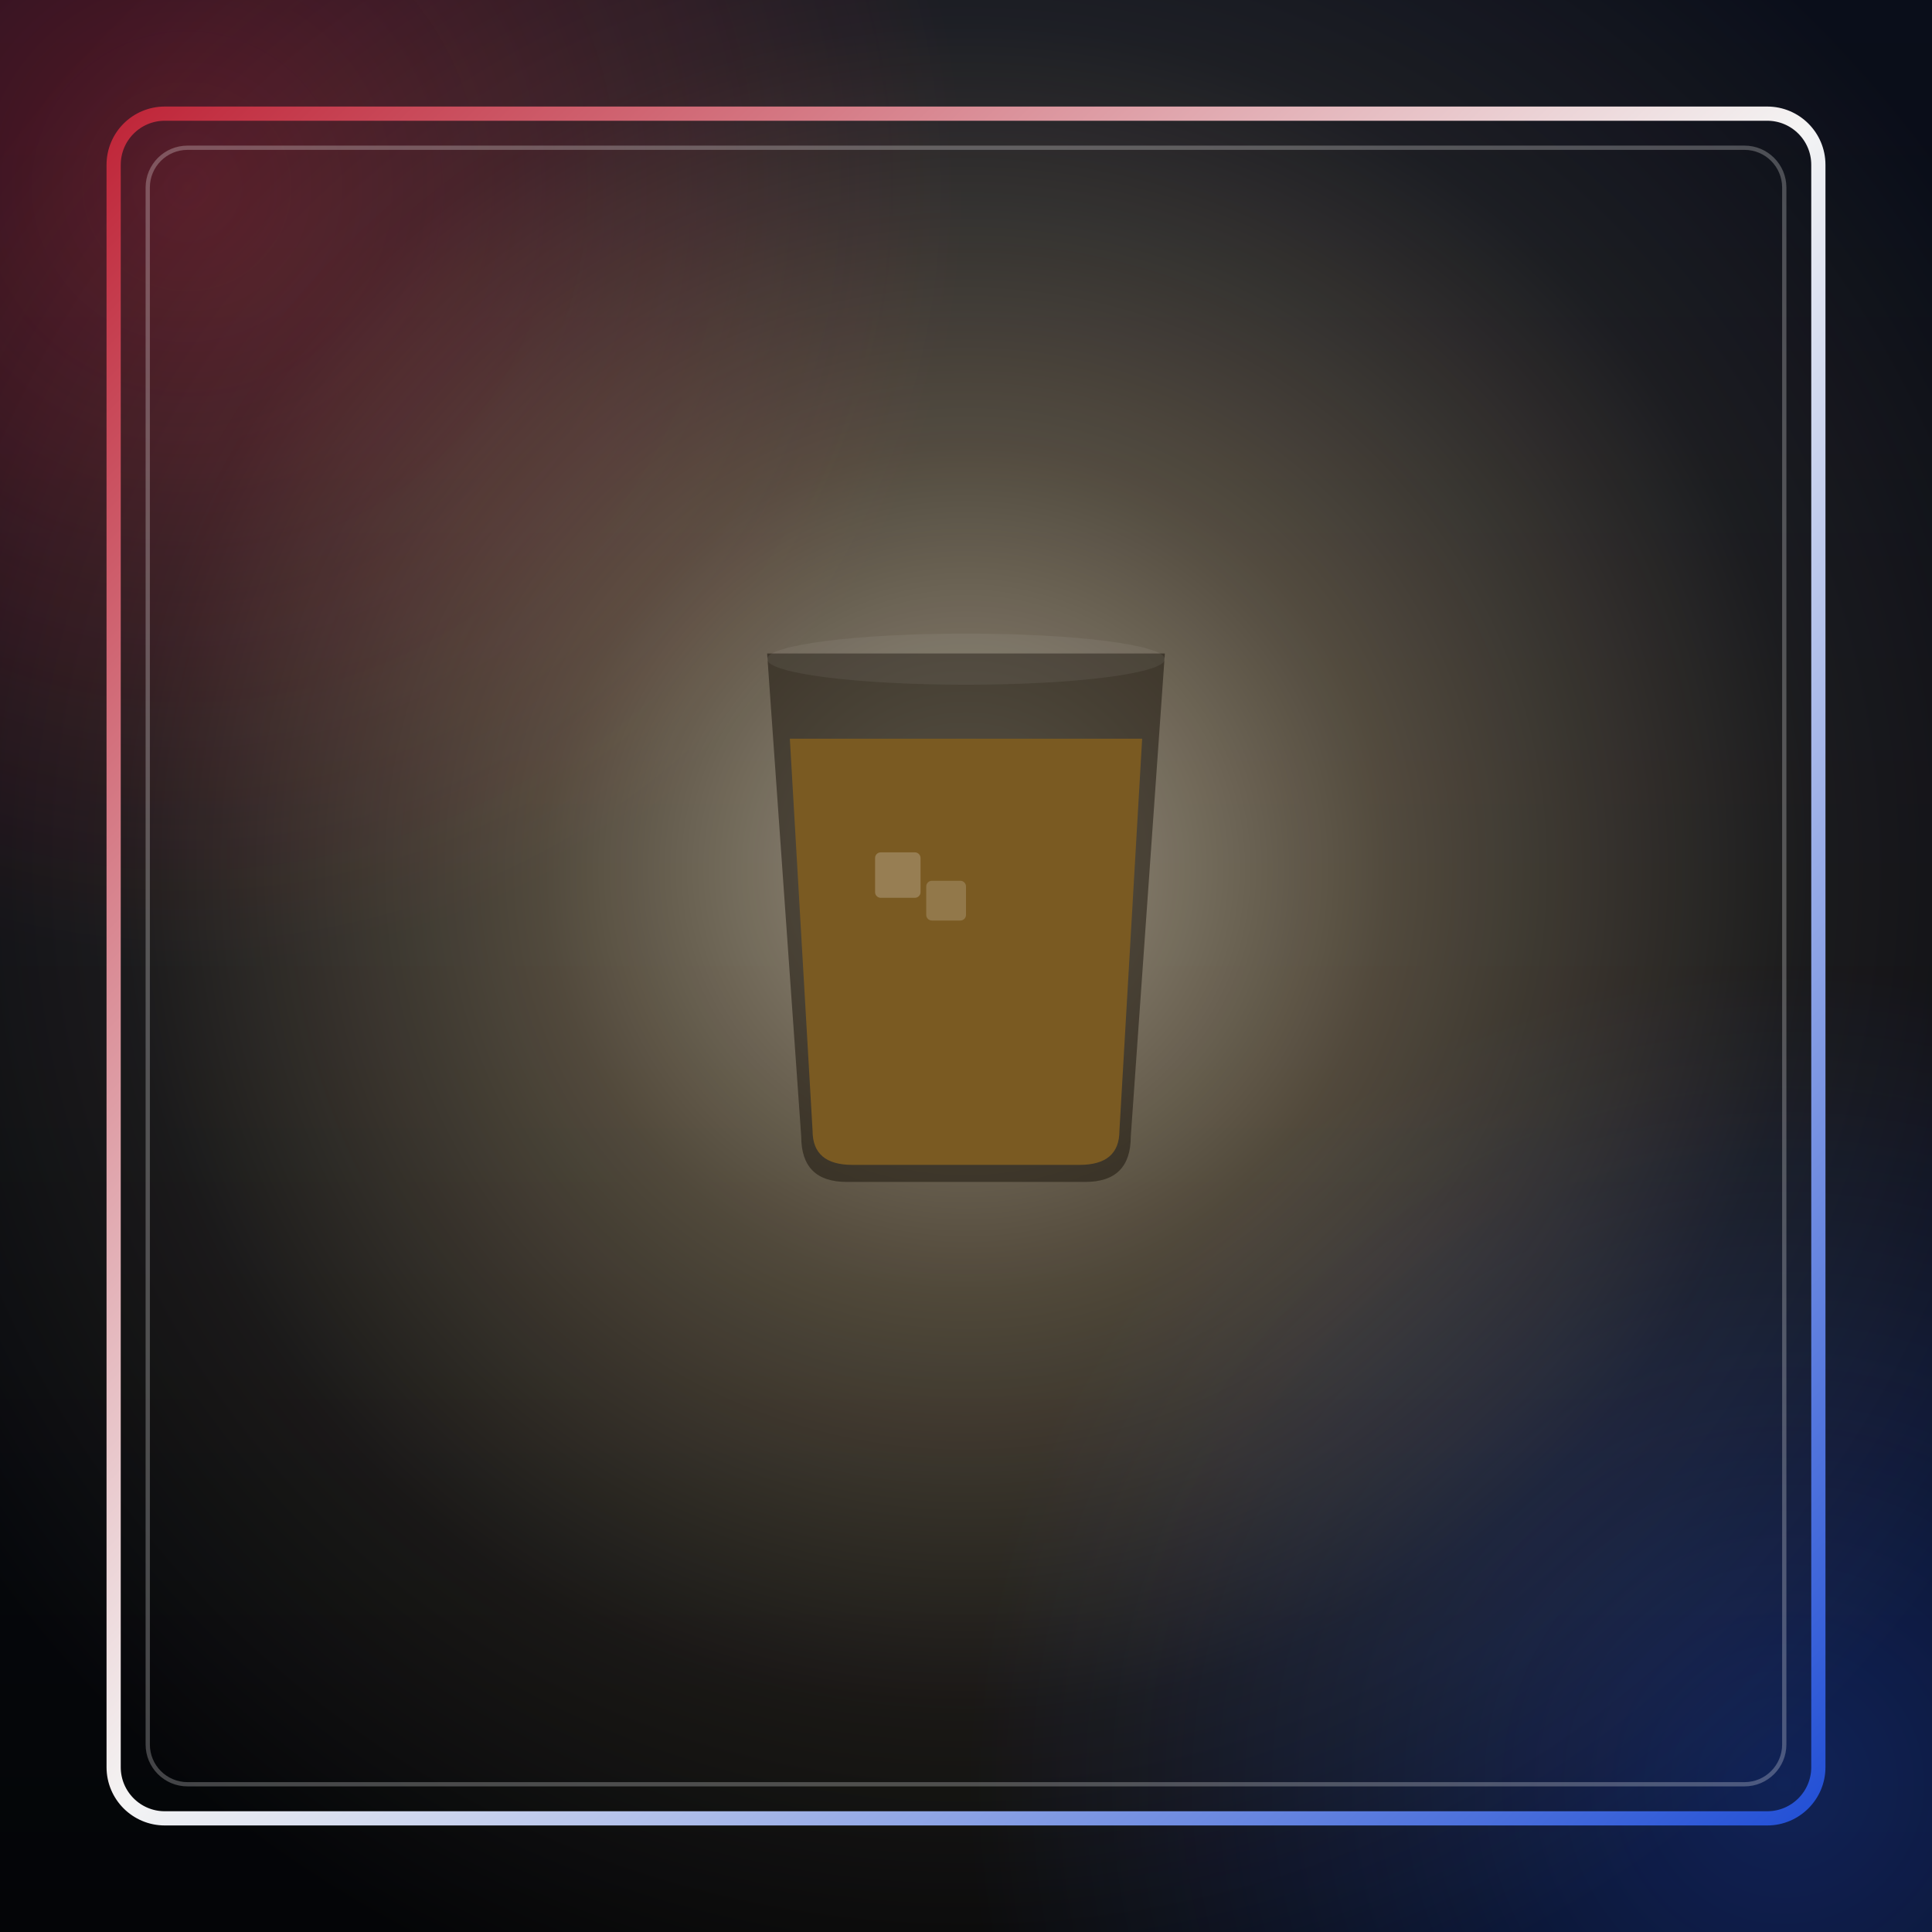
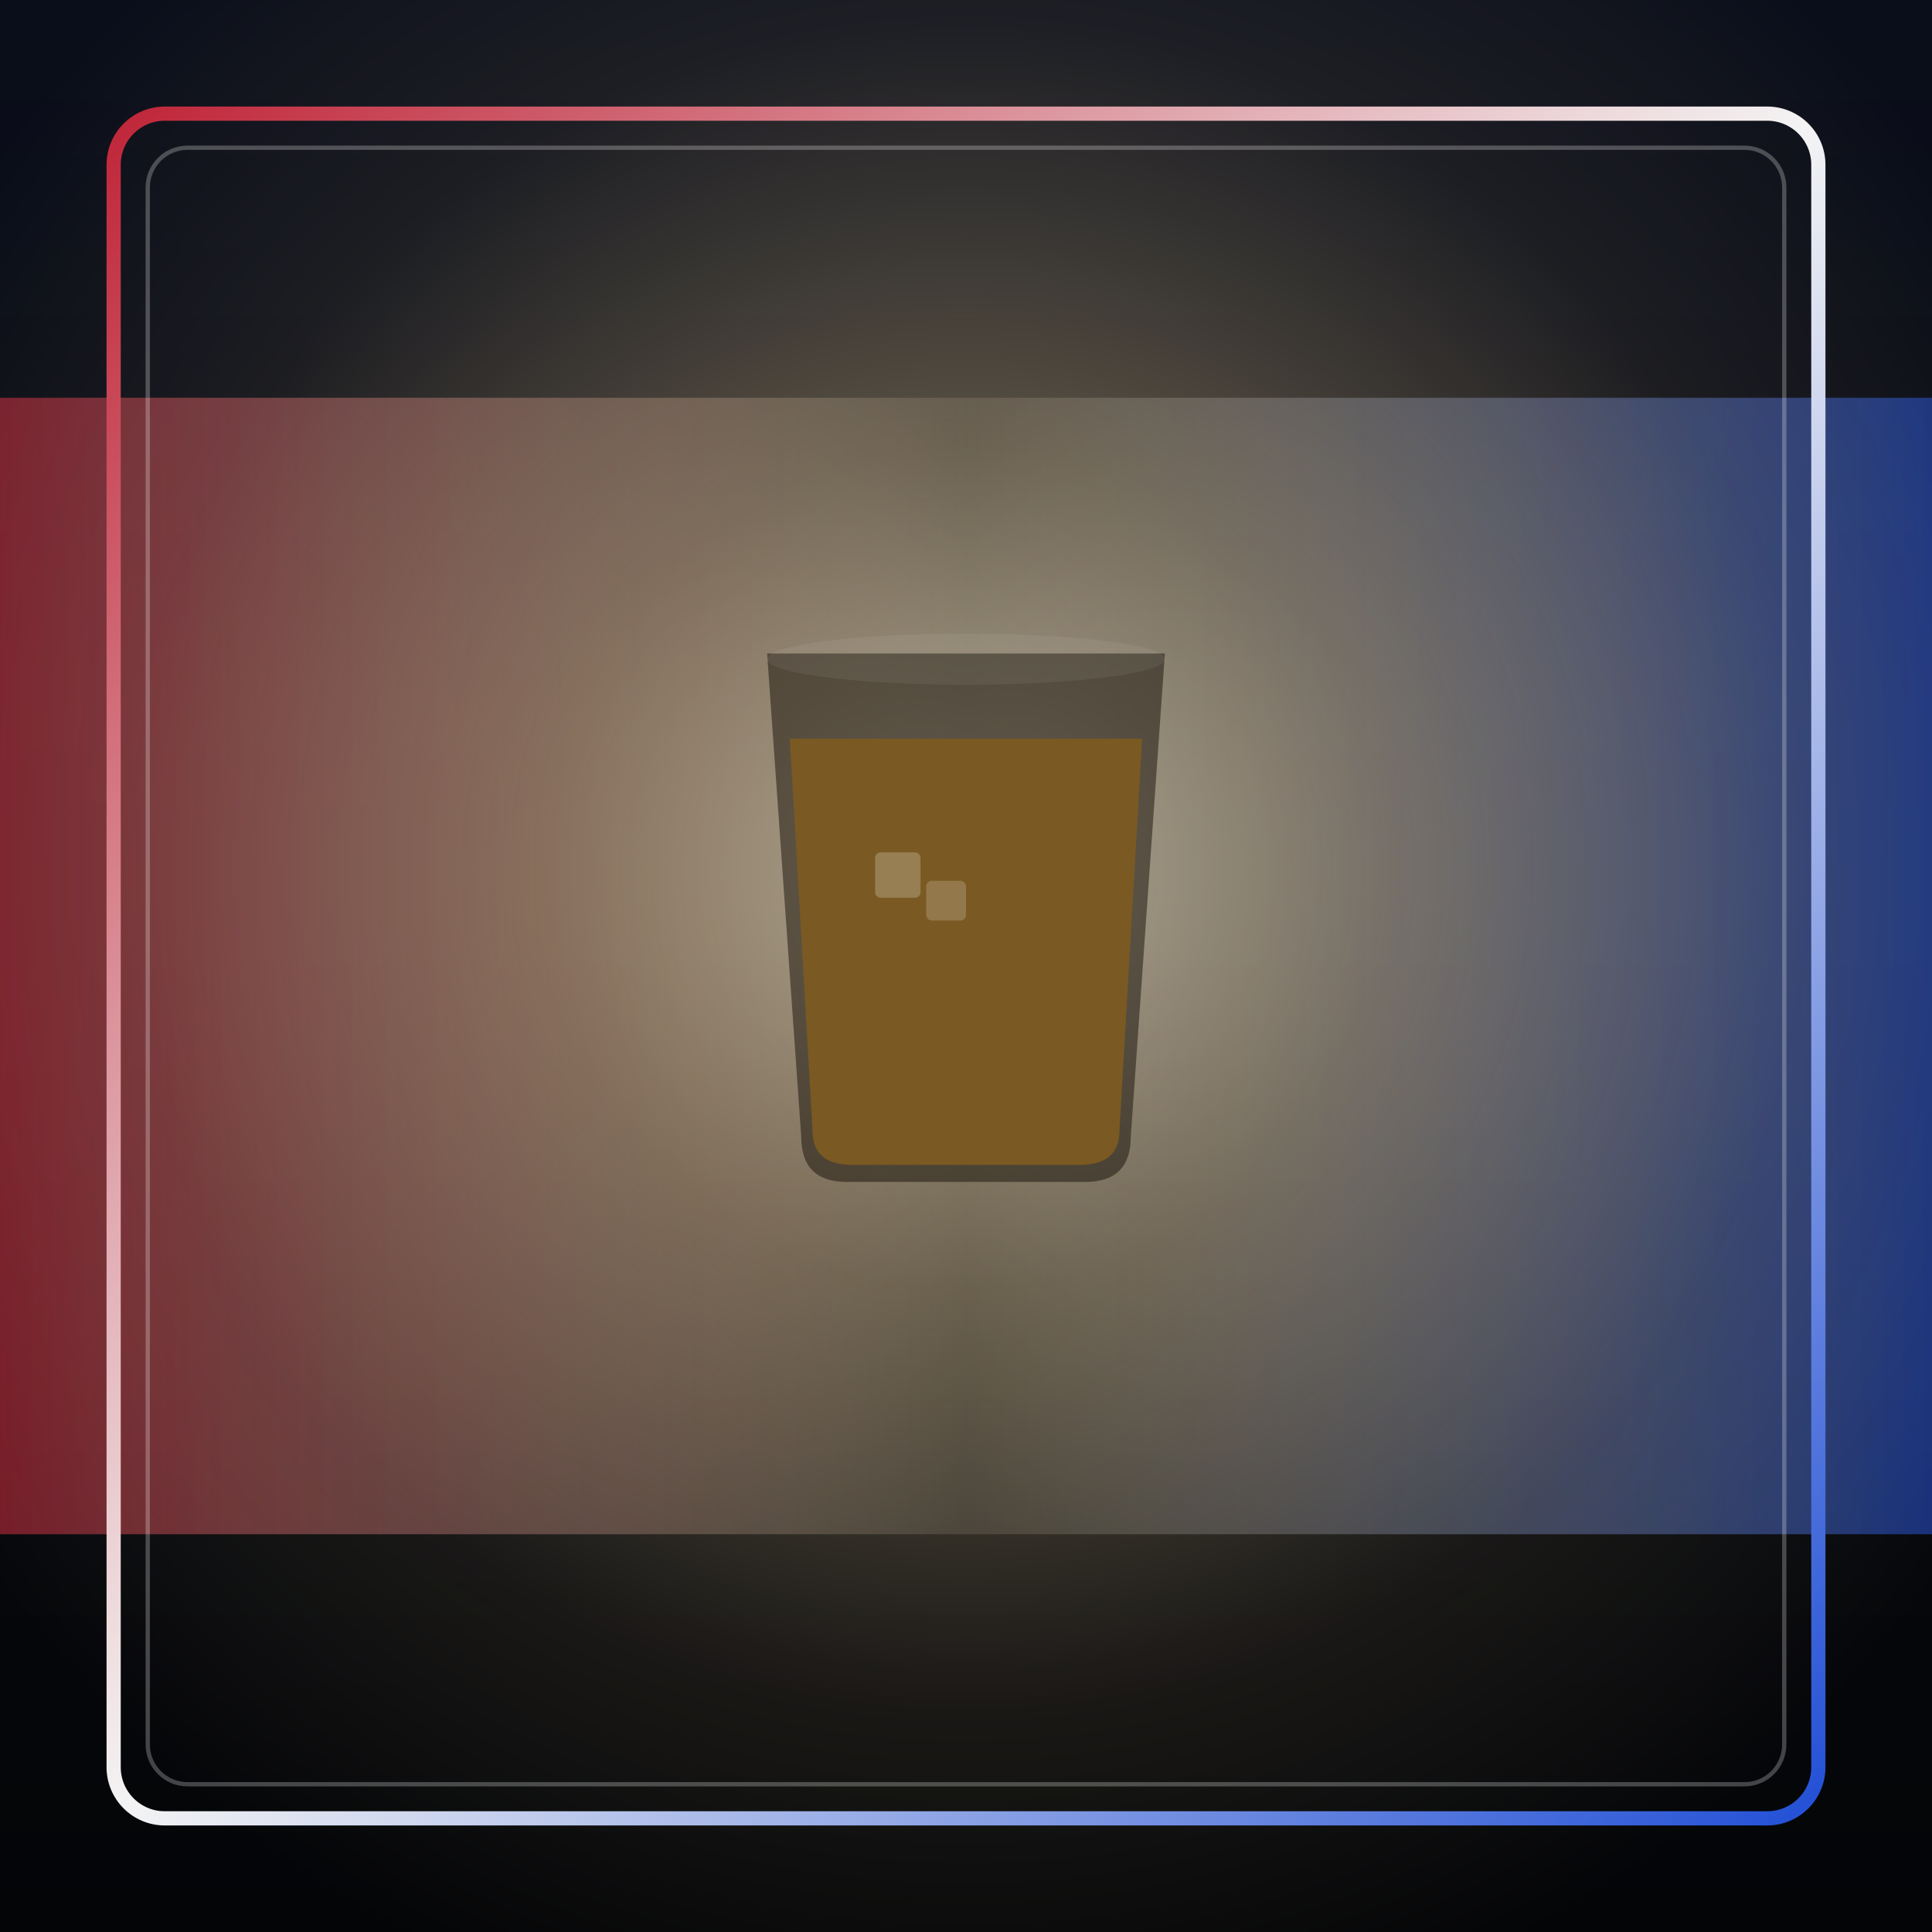
<svg xmlns="http://www.w3.org/2000/svg" width="100%" height="100%" viewBox="0 0 680 680" role="img">
  <defs>
    <linearGradient id="bgGrad" x1="0" y1="0" x2="0" y2="1">
      <stop offset="0" stop-color="#0a0e1a" />
      <stop offset="1" stop-color="#040507" />
    </linearGradient>
-     <radialGradient id="glowRed" cx="0.1" cy="0.1" r="0.4">
-       <stop offset="0" stop-color="#c0273a" stop-opacity="0.4" />
-       <stop offset="1" stop-color="#c0273a" stop-opacity="0" />
-     </radialGradient>
-     <radialGradient id="glowBlue" cx="0.92" cy="0.92" r="0.42">
-       <stop offset="0" stop-color="#2451d6" stop-opacity="0.38" />
-       <stop offset="1" stop-color="#2451d6" stop-opacity="0" />
-     </radialGradient>
+     <linearGradient id="patrioticBand" x1="0" y1="0" x2="1" y2="0">
+       <stop offset="0" stop-color="#c0273a" stop-opacity="0.6" />
+       <stop offset="0.5" stop-color="#fff4d6" stop-opacity="0.12" />
+       <stop offset="1" stop-color="#2451d6" stop-opacity="0.55" />
+     </linearGradient>
    <linearGradient id="frameGrad" x1="0" y1="0" x2="1" y2="1">
      <stop offset="0" stop-color="#c0273a" />
      <stop offset="0.5" stop-color="#f4f4f4" />
      <stop offset="1" stop-color="#2451d6" />
    </linearGradient>
    <radialGradient id="spot" cx="0.5" cy="0.45" r="0.62">
-       <stop offset="0" stop-color="#fff4d6" stop-opacity="0.6" />
-       <stop offset="0.35" stop-color="#ffdfa3" stop-opacity="0.3" />
+       <stop offset="0" stop-color="#fff4d6" stop-opacity="0.65" />
+       <stop offset="0.35" stop-color="#ffdfa3" stop-opacity="0.32" />
      <stop offset="0.7" stop-color="#ffdfa3" stop-opacity="0.08" />
      <stop offset="1" stop-color="#ffdfa3" stop-opacity="0" />
    </radialGradient>
  </defs>
  <rect x="0" y="0" width="680" height="680" fill="url(#bgGrad)" />
-   <rect x="0" y="0" width="680" height="680" fill="url(#glowRed)" />
-   <rect x="0" y="0" width="680" height="680" fill="url(#glowBlue)" />
+   <rect x="0" y="140" width="680" height="400" fill="url(#patrioticBand)" />
  <rect x="0" y="0" width="680" height="680" fill="url(#spot)" />
  <path d="M270 230 L410 230 L398 400 Q398 416 382 416 L298 416 Q282 416 282 400 Z" fill="#160f08" opacity="0.5" />
  <path d="M278 260 L402 260 L394 398 Q394 410 380 410 L300 410 Q286 410 286 398 Z" fill="#7a5a22" />
  <rect x="308" y="300" width="16" height="16" rx="2" fill="#ffffff" opacity="0.22" />
  <rect x="326" y="310" width="14" height="14" rx="2" fill="#ffffff" opacity="0.18" />
  <ellipse cx="340" cy="232" rx="70" ry="9" fill="#ffffff" opacity="0.06" />
  <rect x="40" y="40" width="600" height="600" rx="18" fill="none" stroke="url(#frameGrad)" stroke-width="5" />
  <rect x="52" y="52" width="576" height="576" rx="14" fill="none" stroke="#ffffff" stroke-opacity="0.25" stroke-width="1.5" />
</svg>
